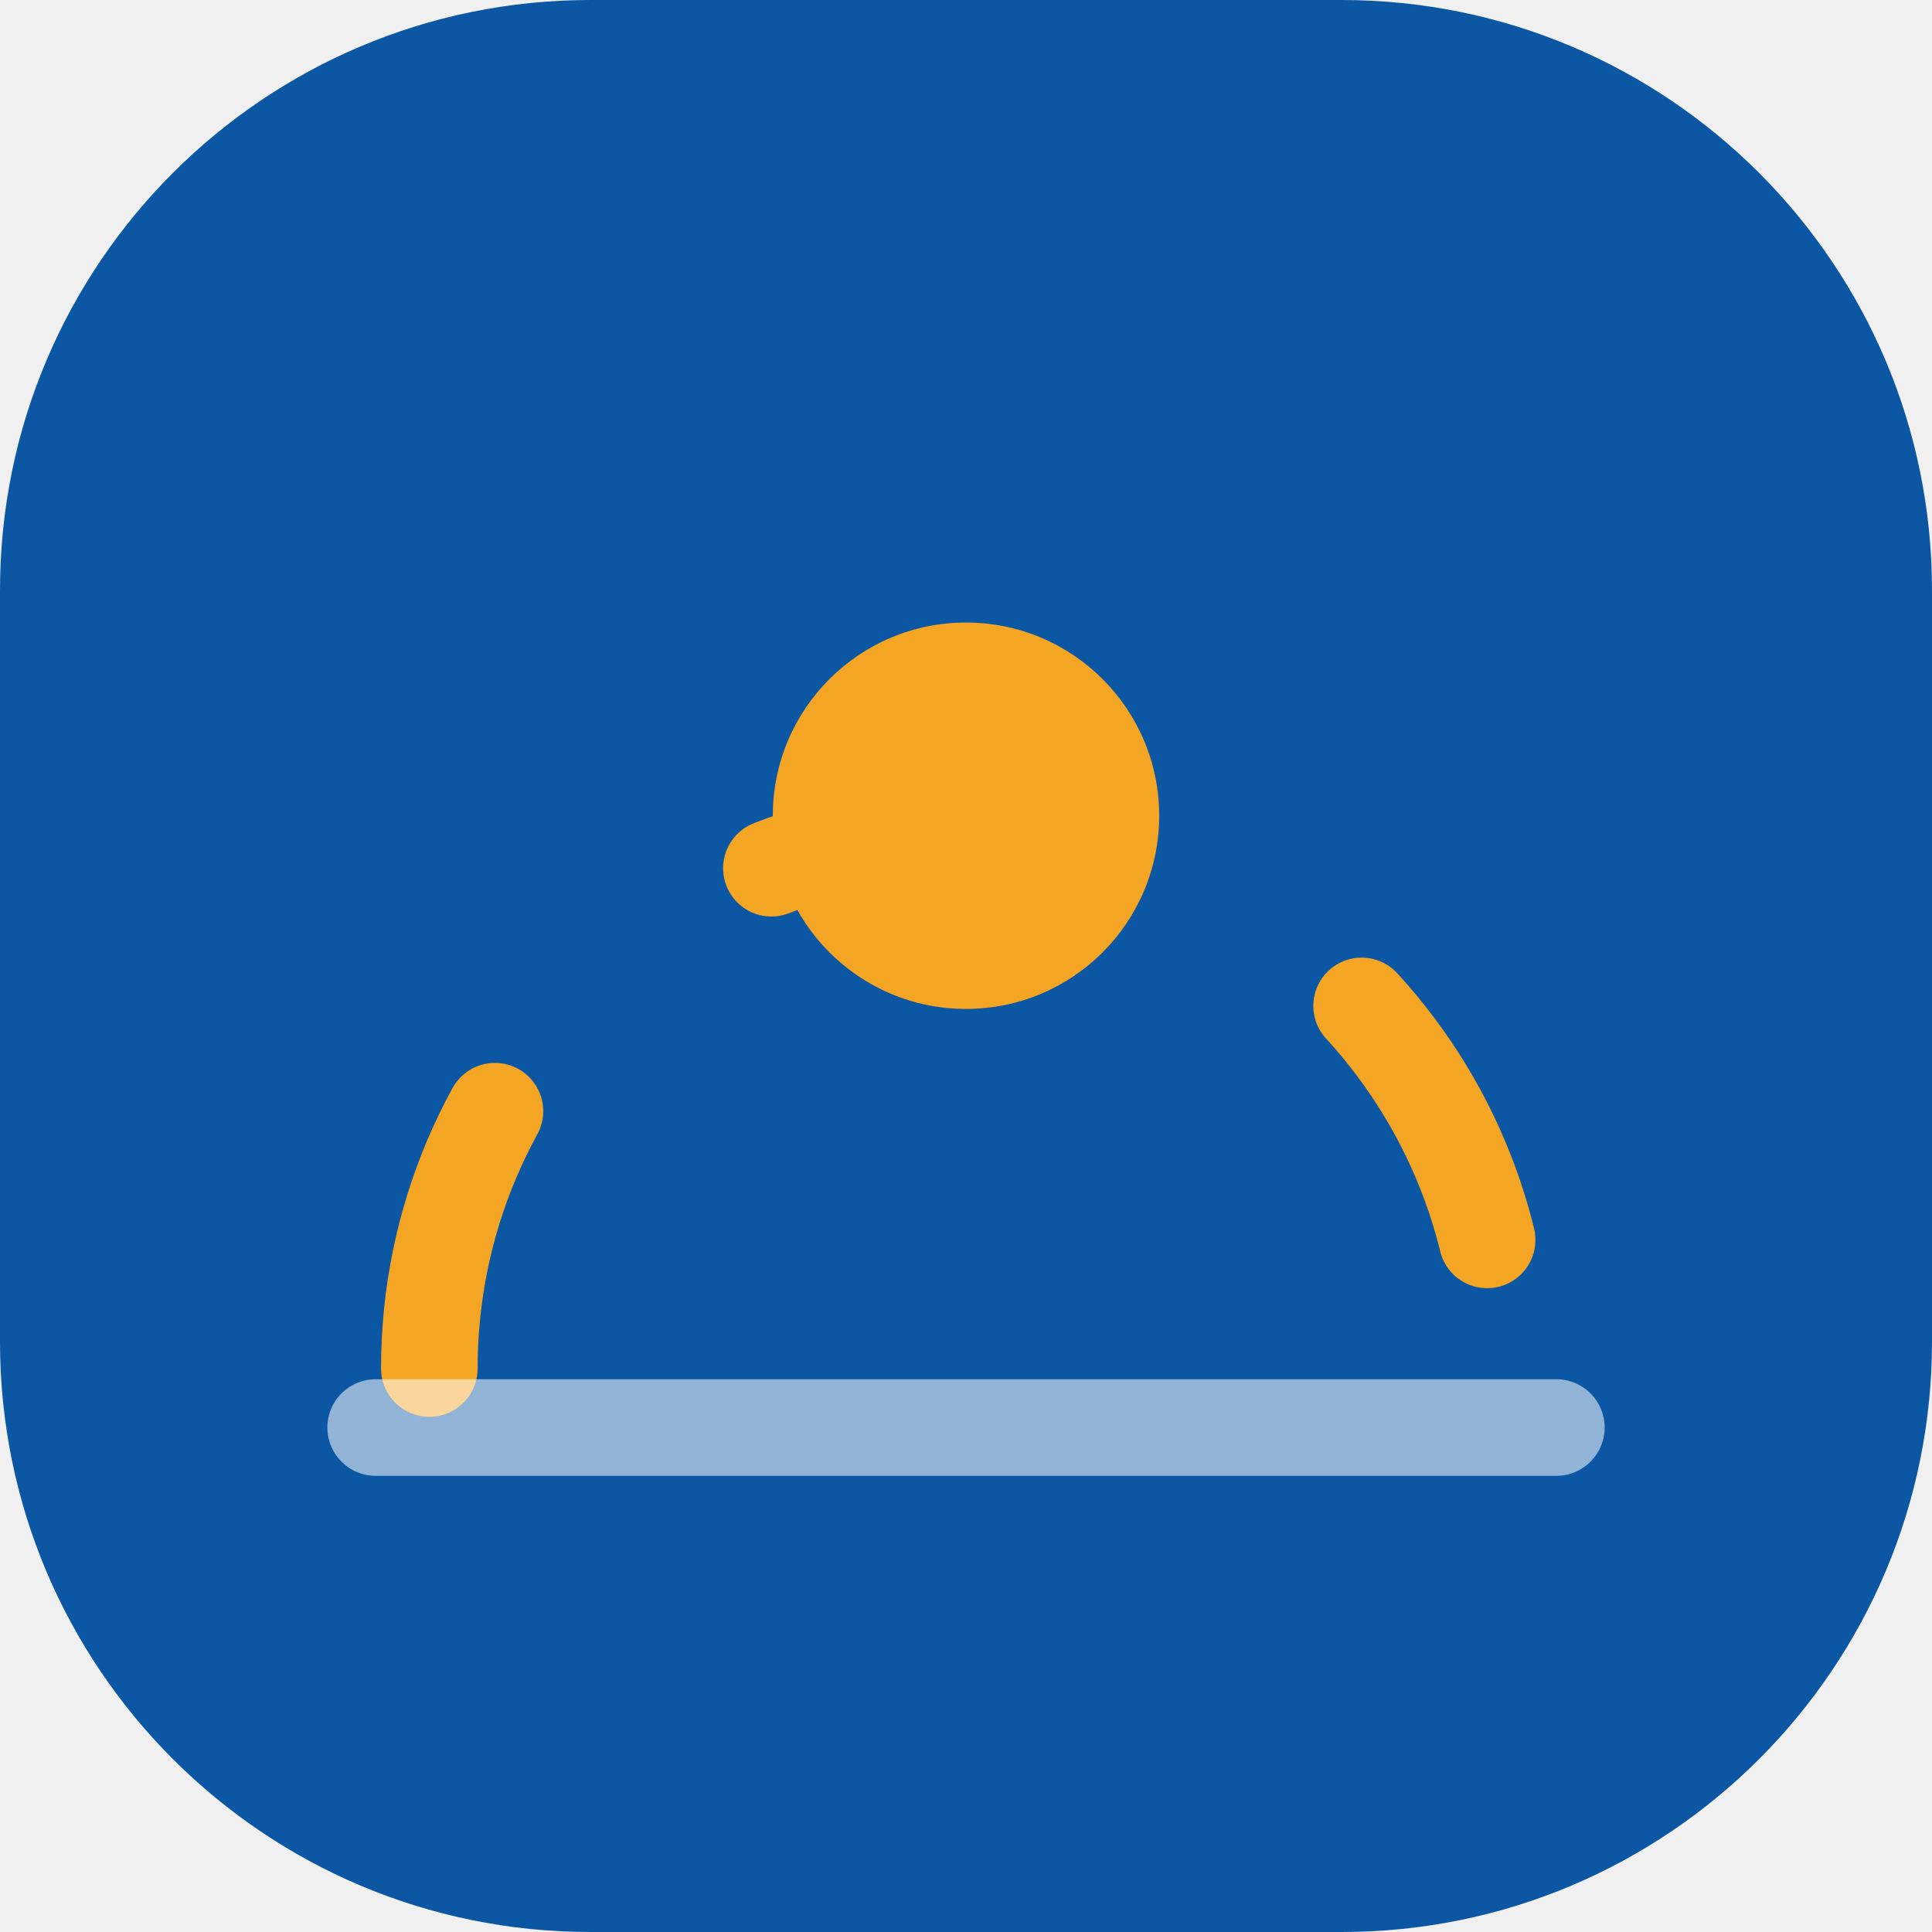
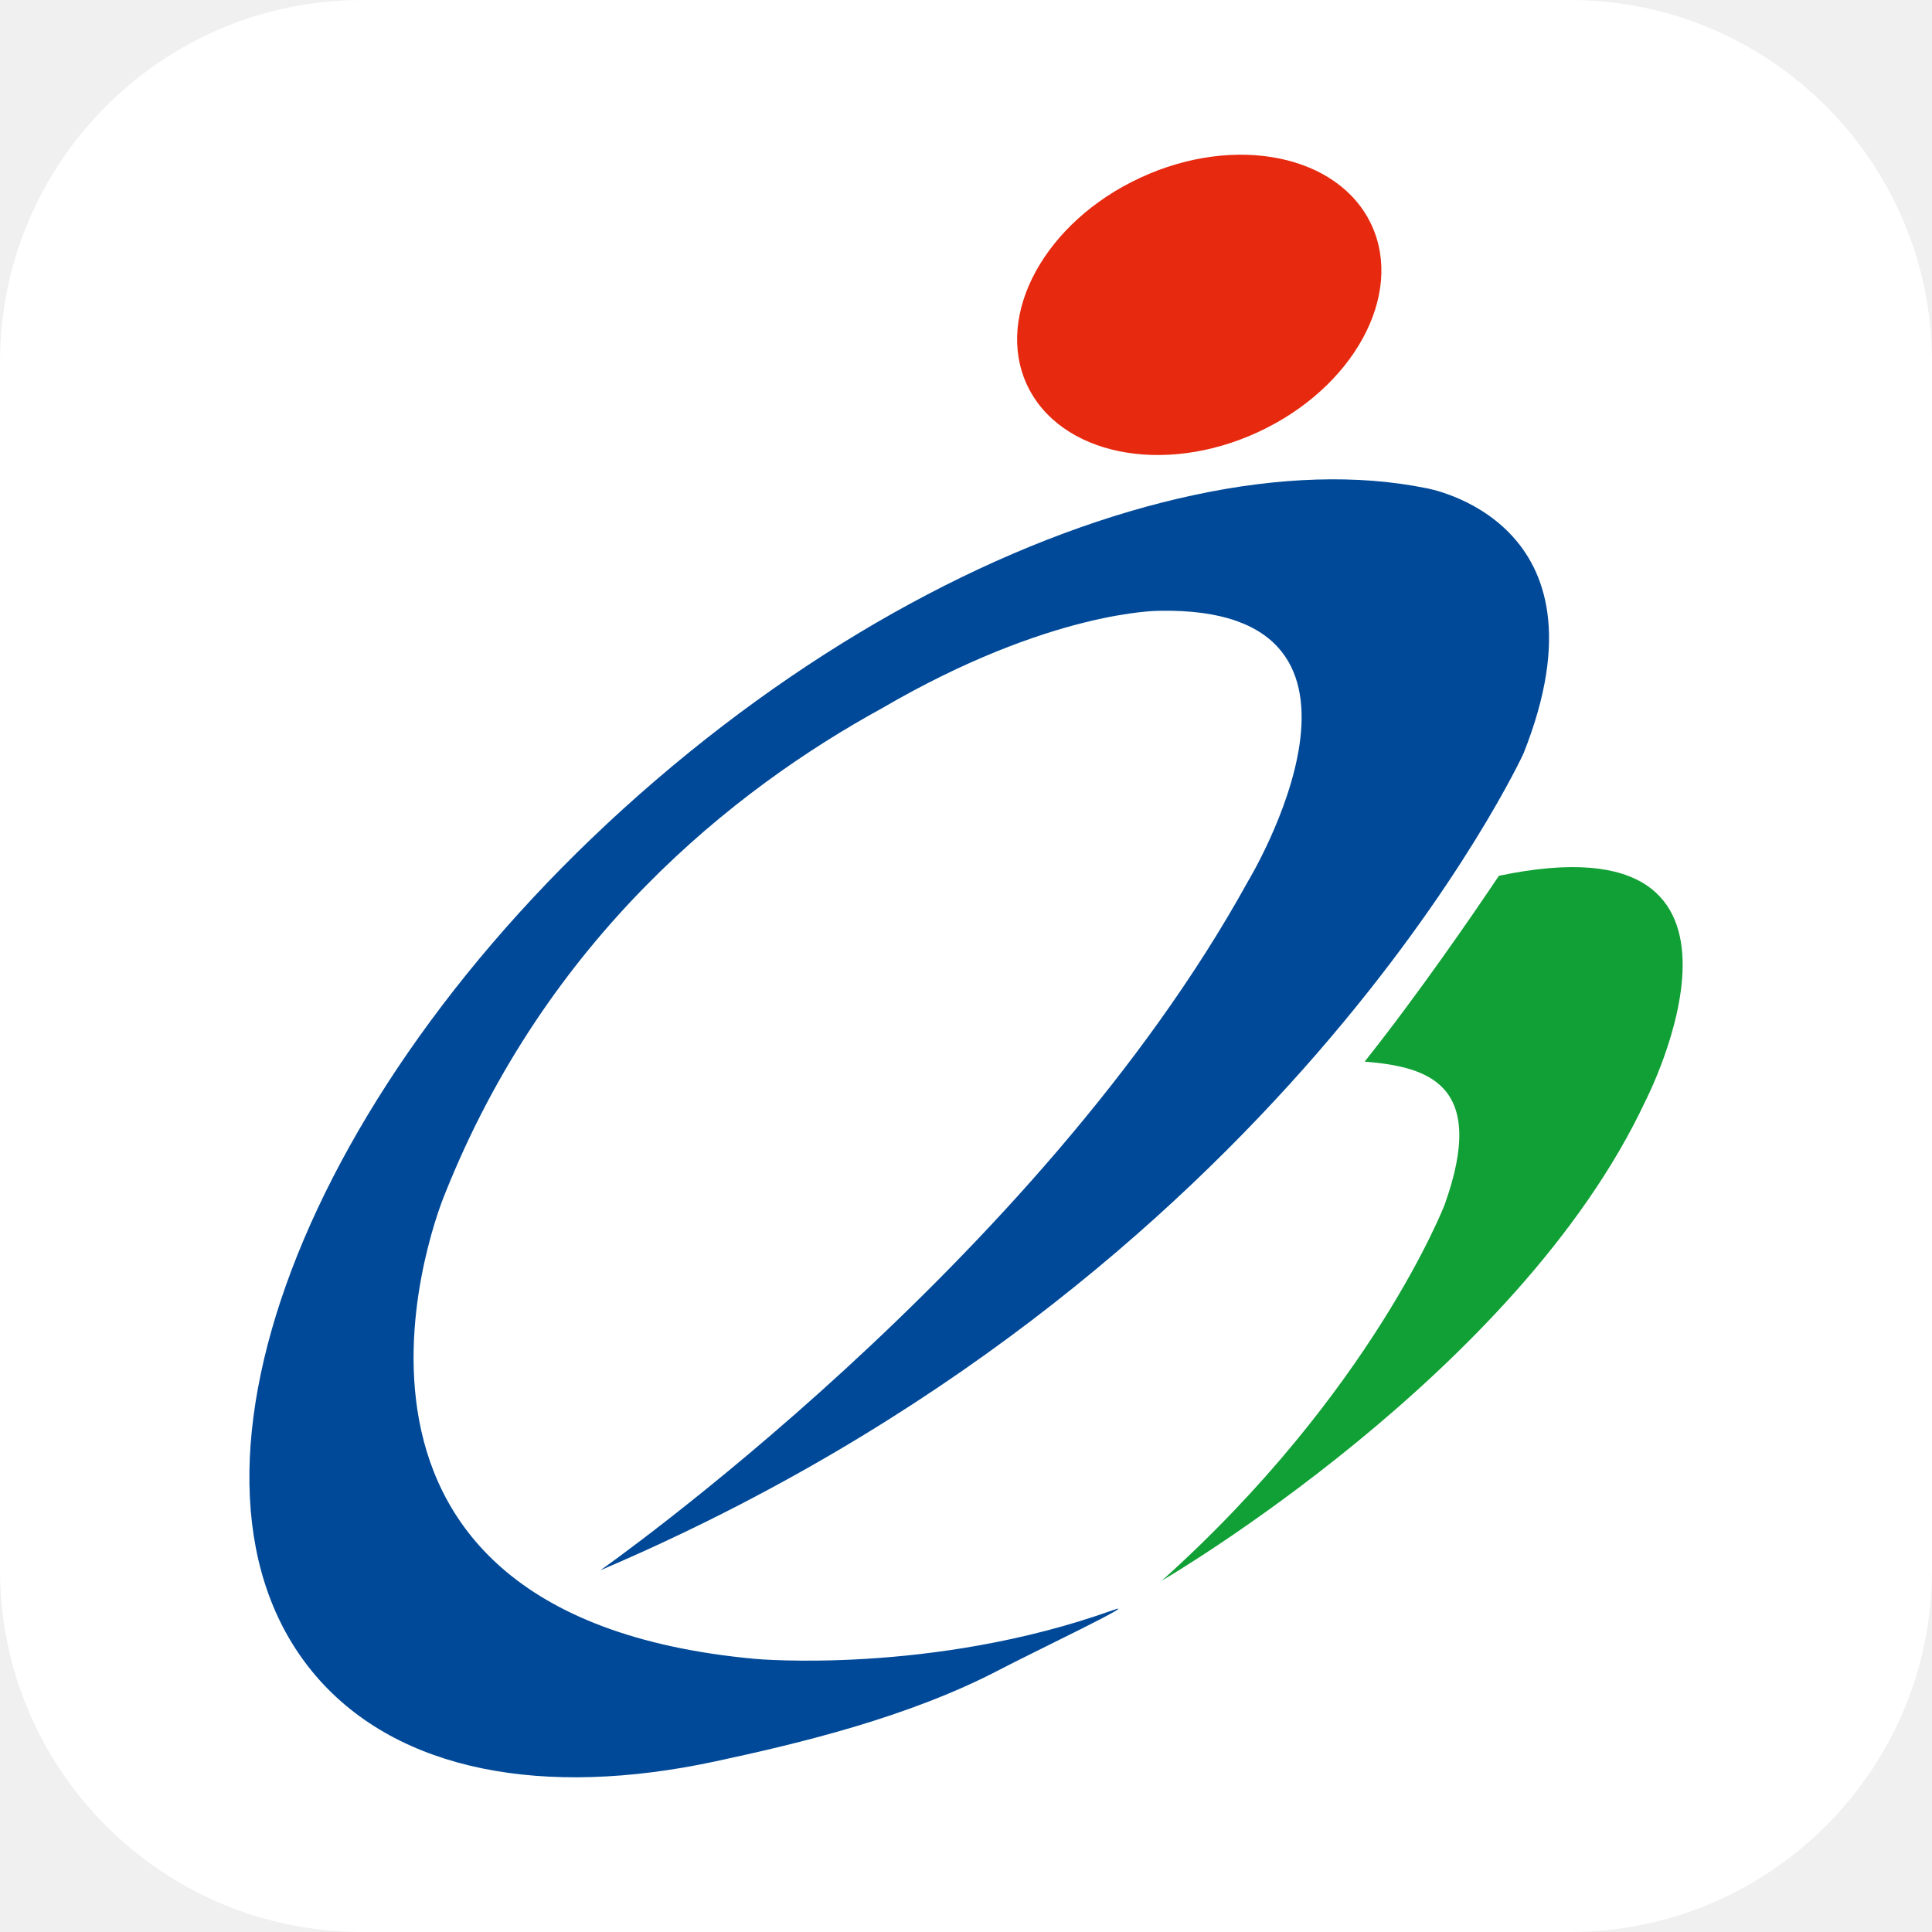
- <svg xmlns="http://www.w3.org/2000/svg" viewBox="0 0 36 36">
-   <rect width="36" height="36" rx="11" fill="#0b57a4" />
-   <path d="M8 25.5a10 10 0 0 1 20 0" fill="none" stroke="#f5a524" stroke-width="1.8" stroke-linecap="round" stroke-dasharray="5 7" />
-   <circle cx="18" cy="15.2" r="3.6" fill="#f5a524" />
-   <path d="M7 26.6h22" stroke="rgba(255,255,255,0.55)" stroke-width="1.8" stroke-linecap="round" />
+ <svg xmlns="http://www.w3.org/2000/svg" viewBox="0 0 512 512">
+   <rect width="512" height="512" rx="96" fill="#ffffff" />
+   <g transform="translate(66.09 41.00) scale(0.86624)">
+     <path fill="#004998" d="M264.043,445.314c10.11-3.612-25.255,13.303-34.352,18.085c-27.988,14.667-61.587,22.657-87.518,28.213c-51.864,11.063-96.56,3.203-121.797-26.184c-50.467-58.799-3.963-181.45,103.874-274.01c53.897-46.278,112.931-76.26,164.793-87.312c25.943-5.556,50.08-6.329,70.891-2.11c0,0,58.299,9.715,29.857,81.193c0,0-74.07,161.065-282.427,249.887c0,0,133.646-93.734,198.118-210.741c0,0,51.178-84.327-27.107-82.804c0,0-33.295-0.255-84.774,29.776c-45.417,24.888-102.7,70.352-133.915,148.957c0,0-53.798,128.37,95.228,141.927C154.913,460.191,208.794,465.051,264.043,445.314z" />
+     <path fill="#10A035" d="M382.271,220.598c-8.348,12.44-24.662,36.187-41.074,56.855c19.061,1.539,37.812,6.65,24.437,43.848c0,0-22.066,57.139-86.475,114.925c0,0,108.808-63.322,147.856-146.568C427.014,289.659,472.506,201.739,382.271,220.598z" />
+     <path fill="#E7290F" d="M343.308,21.516C333.34,0.034,301.685-6.45,272.584,7.035c-29.12,13.481-44.648,41.856-34.711,63.326c9.98,21.475,41.661,27.97,70.771,14.473C337.738,71.361,353.268,42.995,343.308,21.516z" />
+   </g>
</svg>
